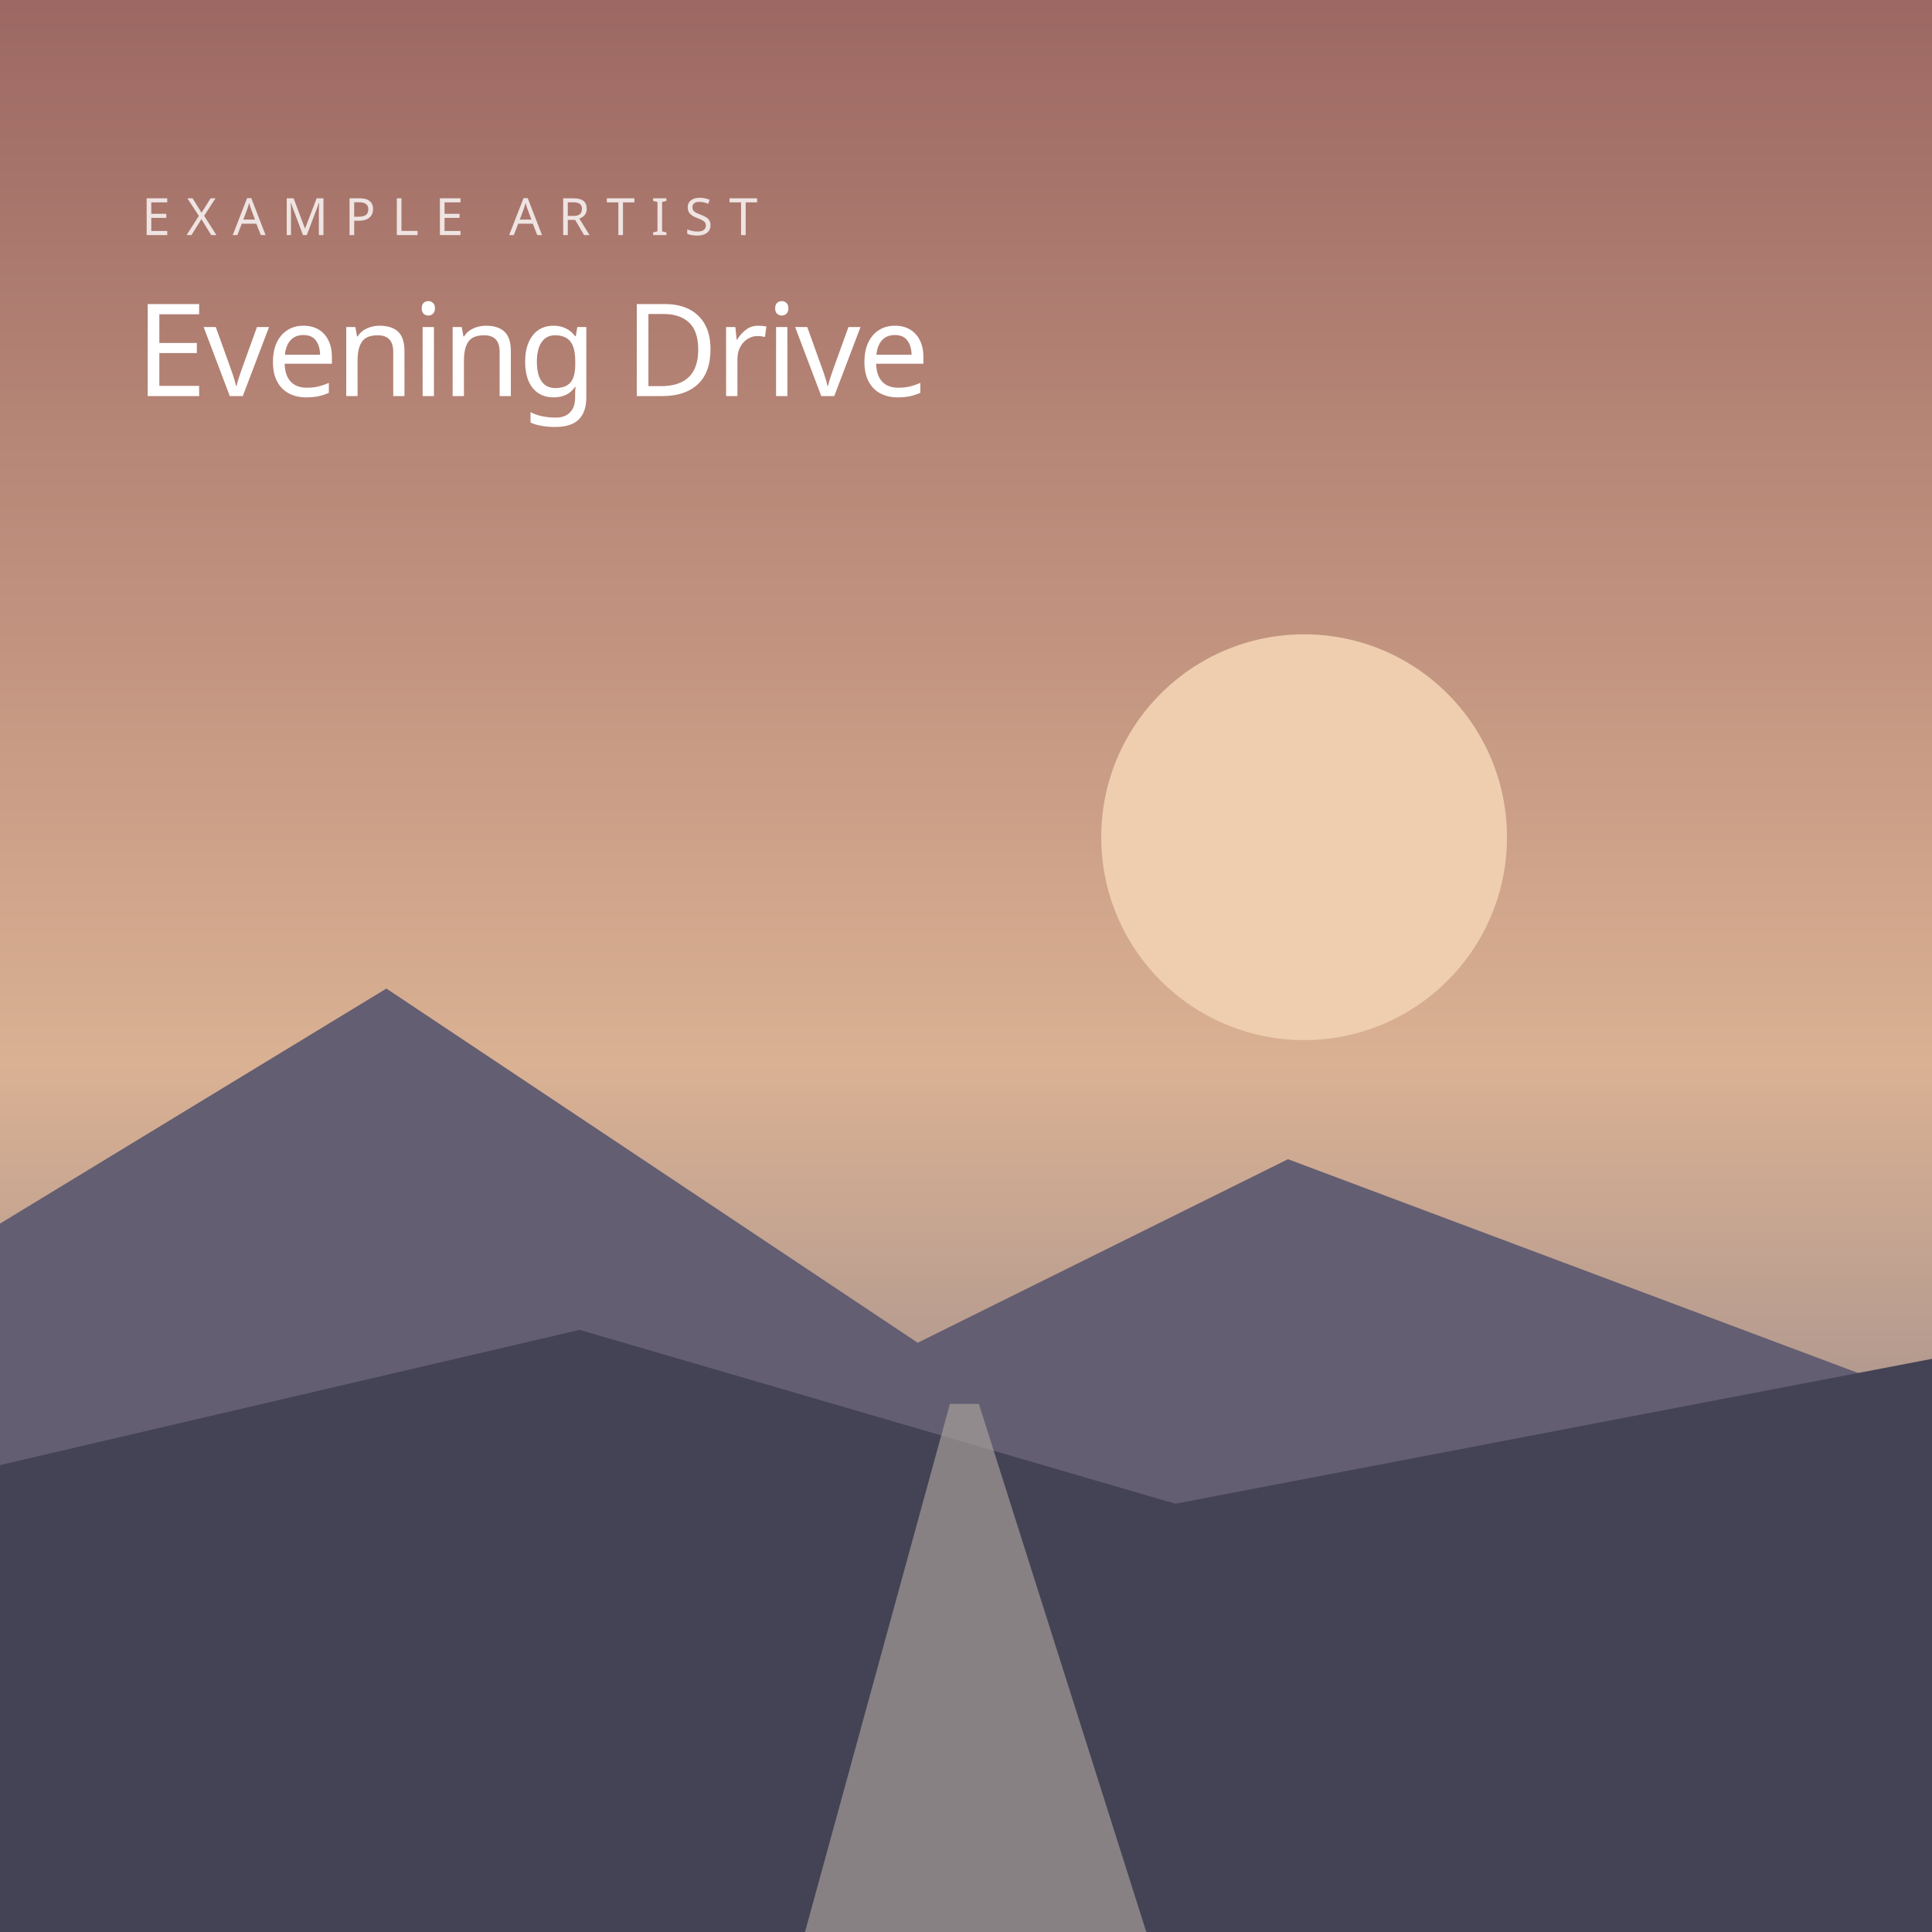
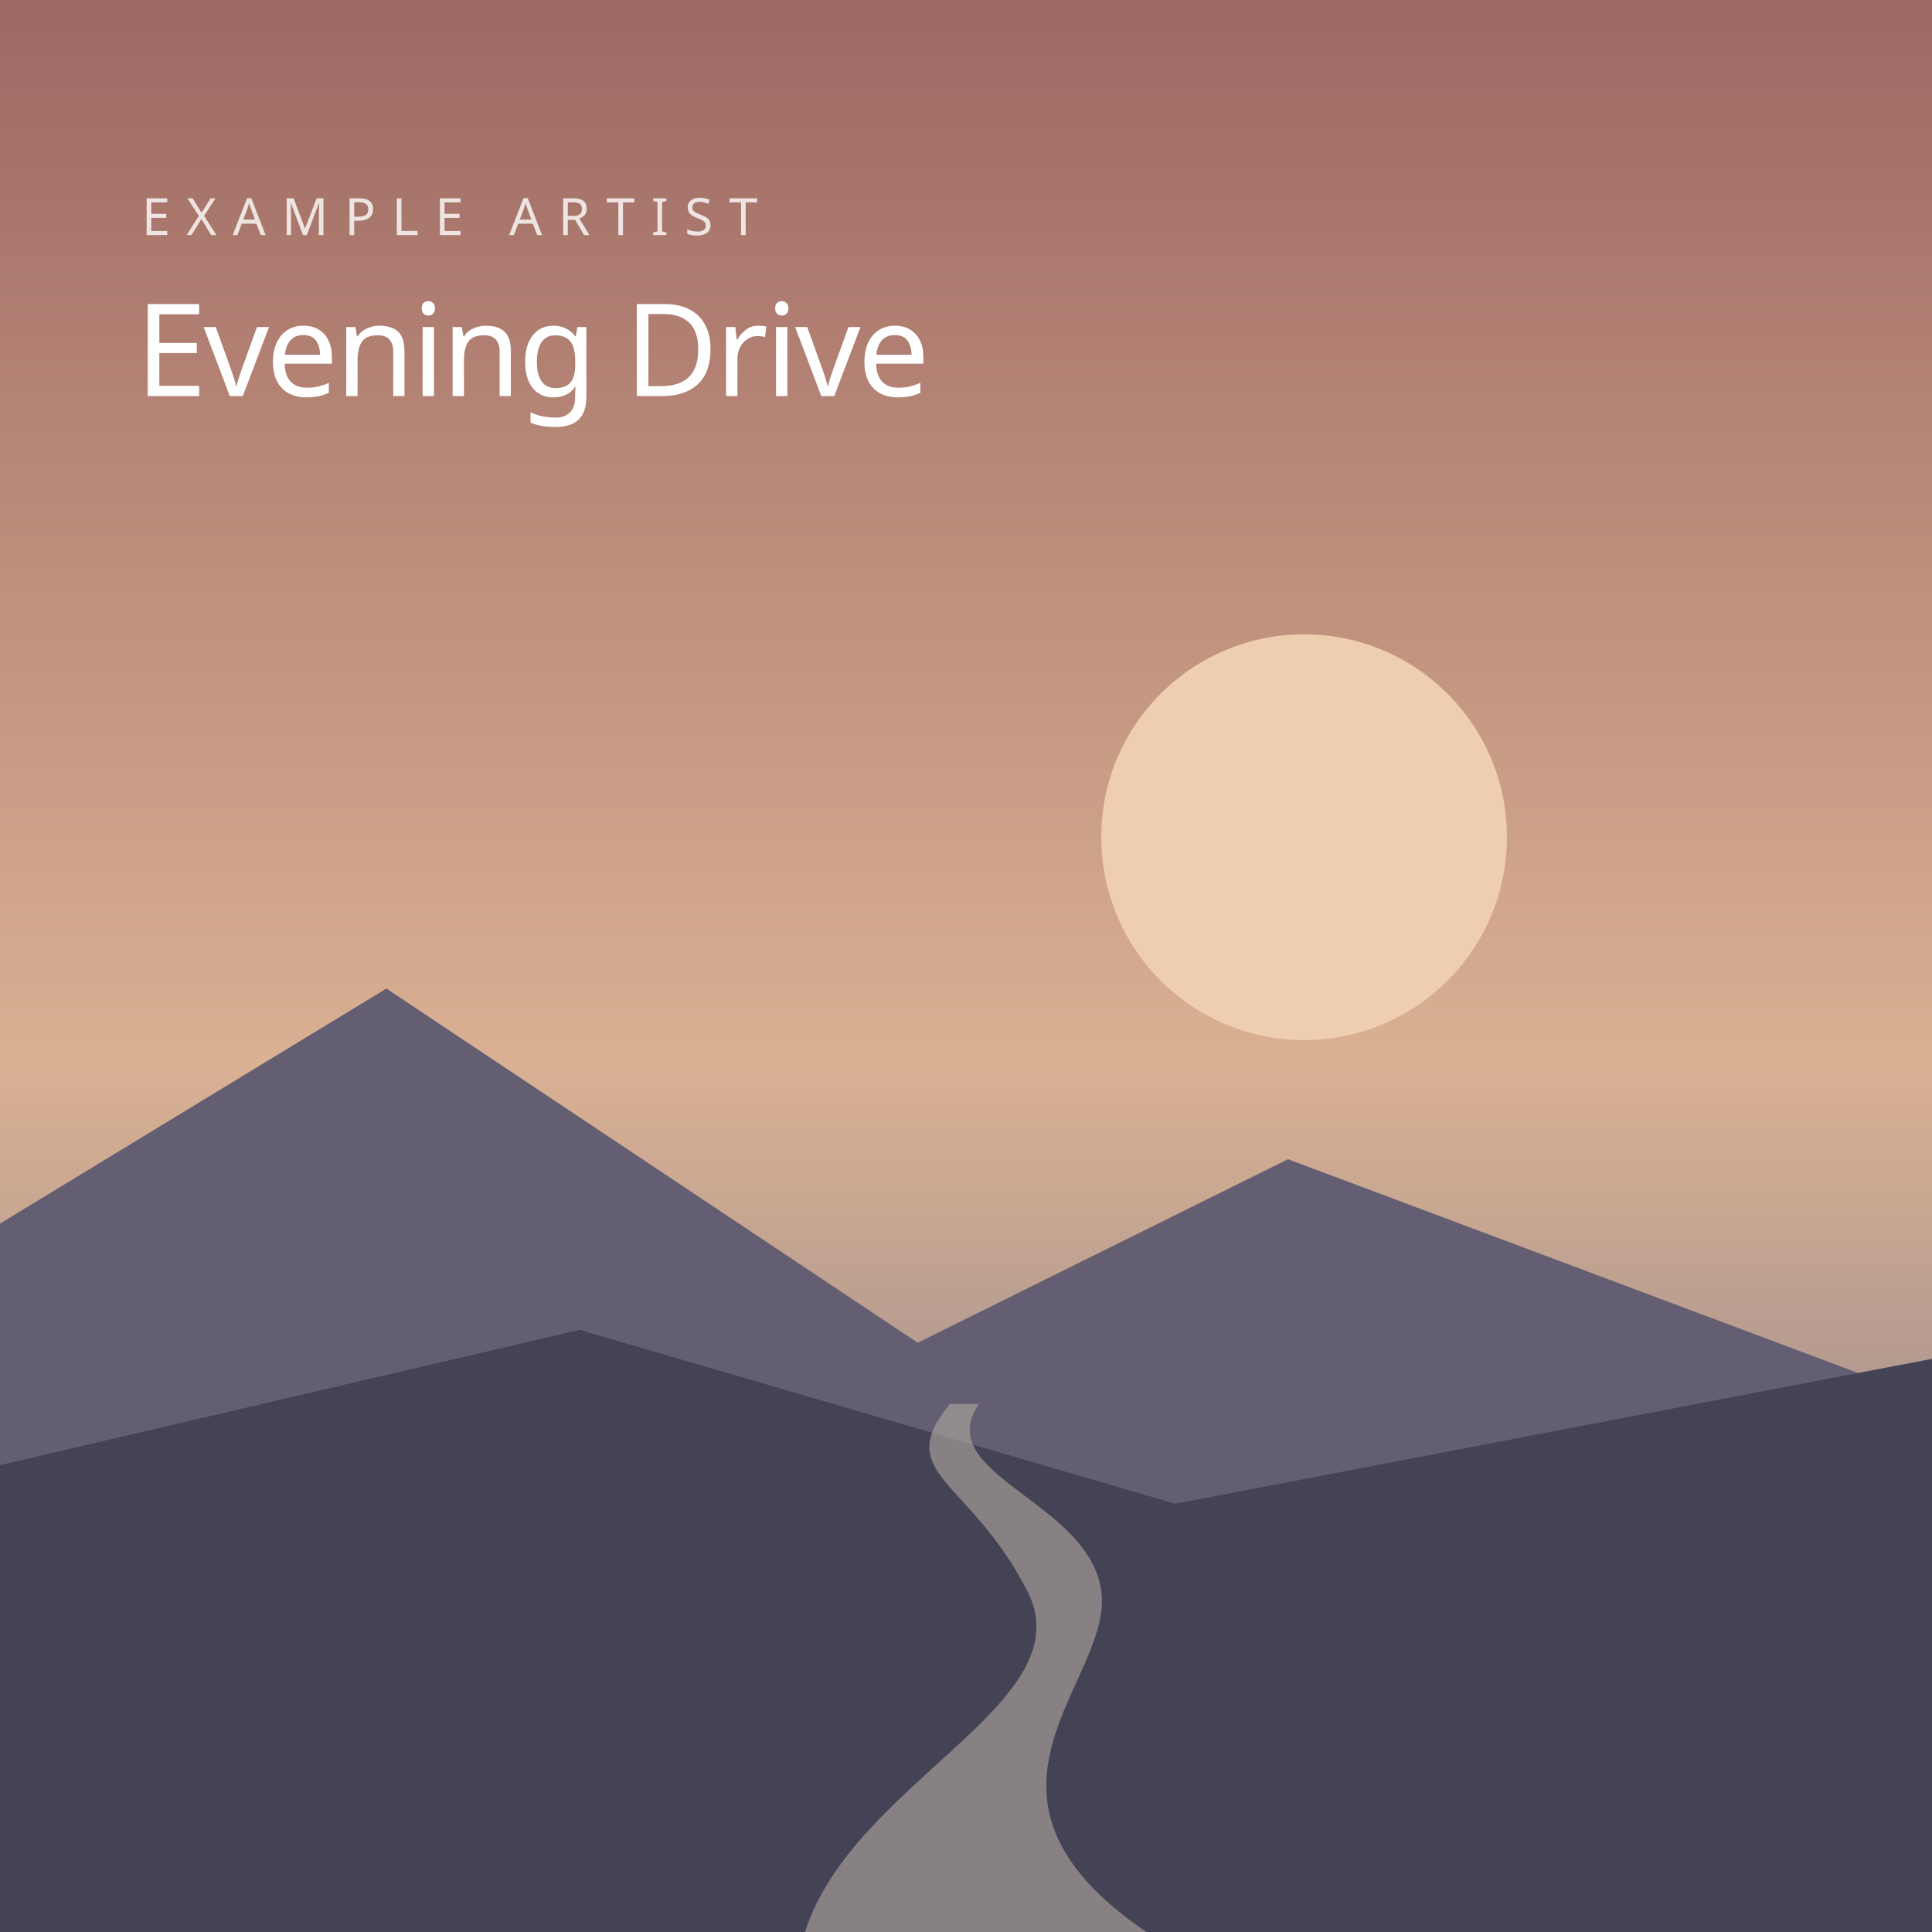
<svg xmlns="http://www.w3.org/2000/svg" width="600" height="600" viewBox="0 0 600 600">
  <defs>
    <linearGradient id="sky" x2="0" y2="1">
      <stop stop-color="#9c6762" />
      <stop offset=".55" stop-color="#dab193" />
      <stop offset="1" stop-color="#6f7188" />
    </linearGradient>
  </defs>
  <rect width="600" height="600" fill="url(#sky)" />
  <circle cx="405" cy="260" r="63" fill="#efceb0" />
  <path d="M0 380 120 307 285 417 400 360 600 435V600H0" fill="#645e72" />
  <path d="M0 455 180 413 365 467 600 422V600H0" fill="#444355" />
-   <path d="m250 600 45-164h9l52 164" fill="#aba39b" opacity=".65" />
+   <path d="M250 600C265 553 337 529 319 494S277 458 295 436L304 436C289 458 338 466 342 494S293 557 356 600Z" fill="#aba39b" opacity=".65" />
  <text x="44" y="73" font-family="sans-serif" font-size="16" letter-spacing="5" fill="#fff" opacity=".8">EXAMPLE ARTIST</text>
  <text x="42" y="123" font-family="sans-serif" font-size="40" letter-spacing="-1" fill="#fff">Evening Drive</text>
</svg>
